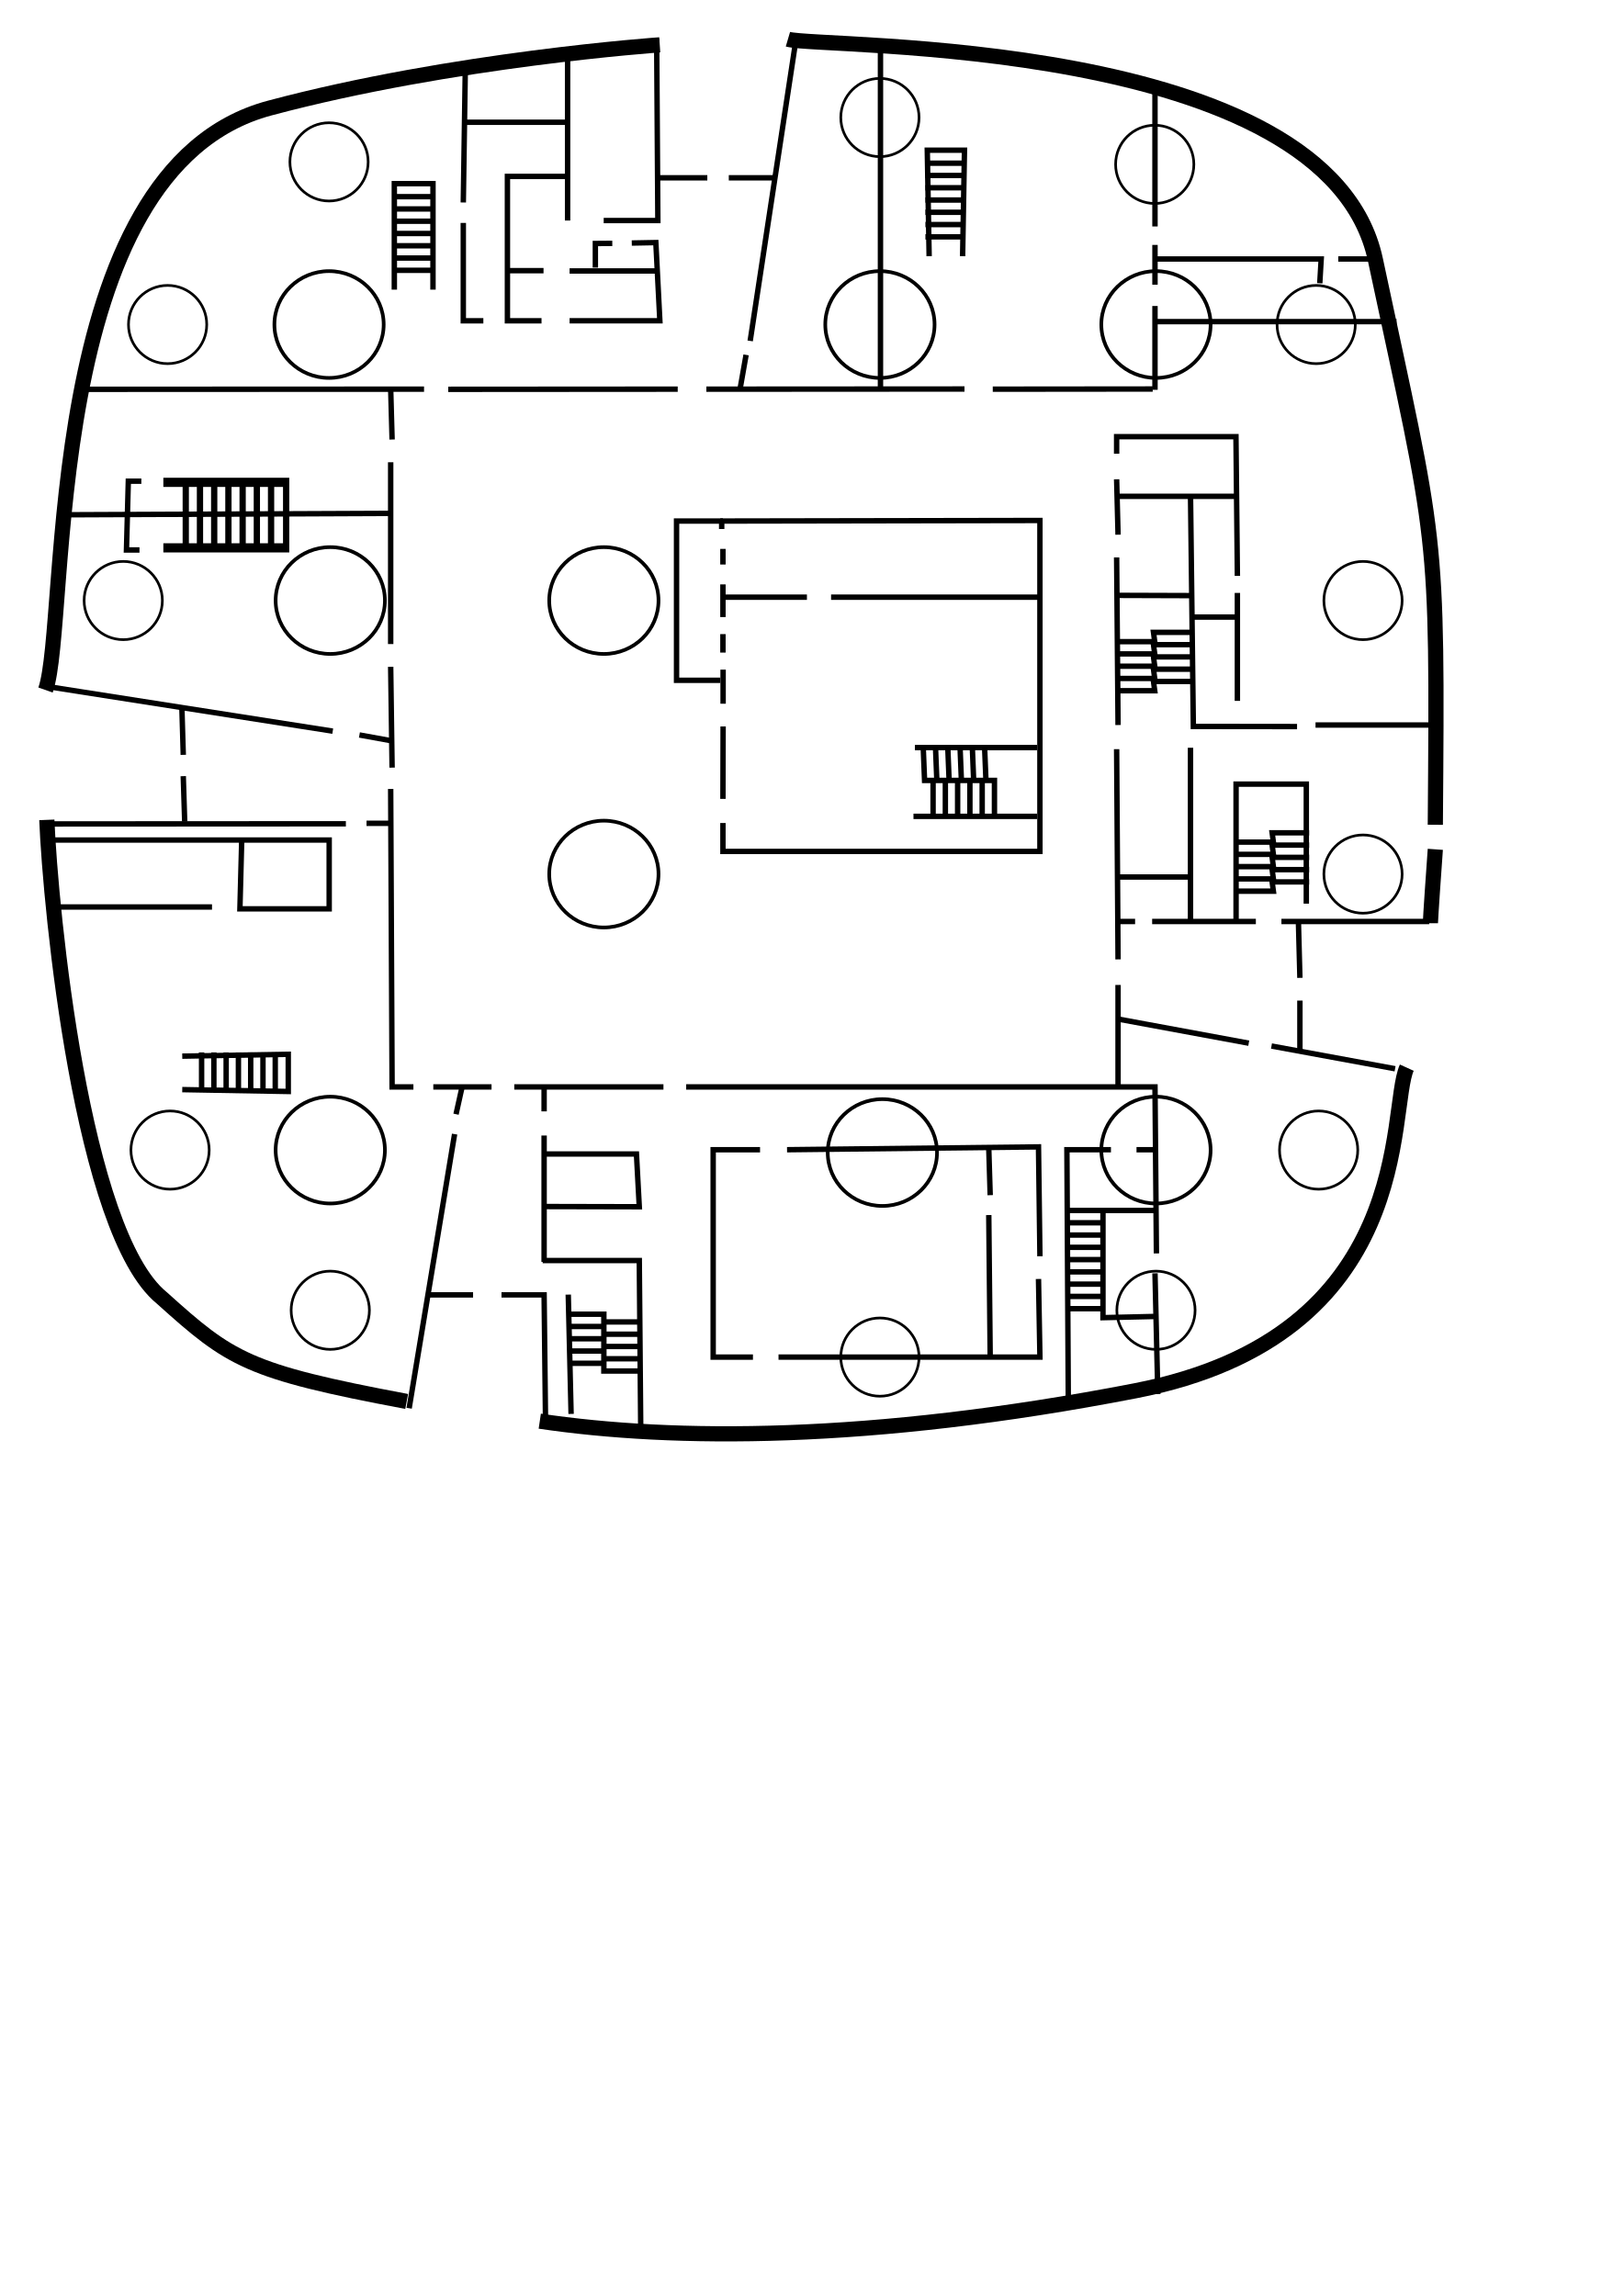
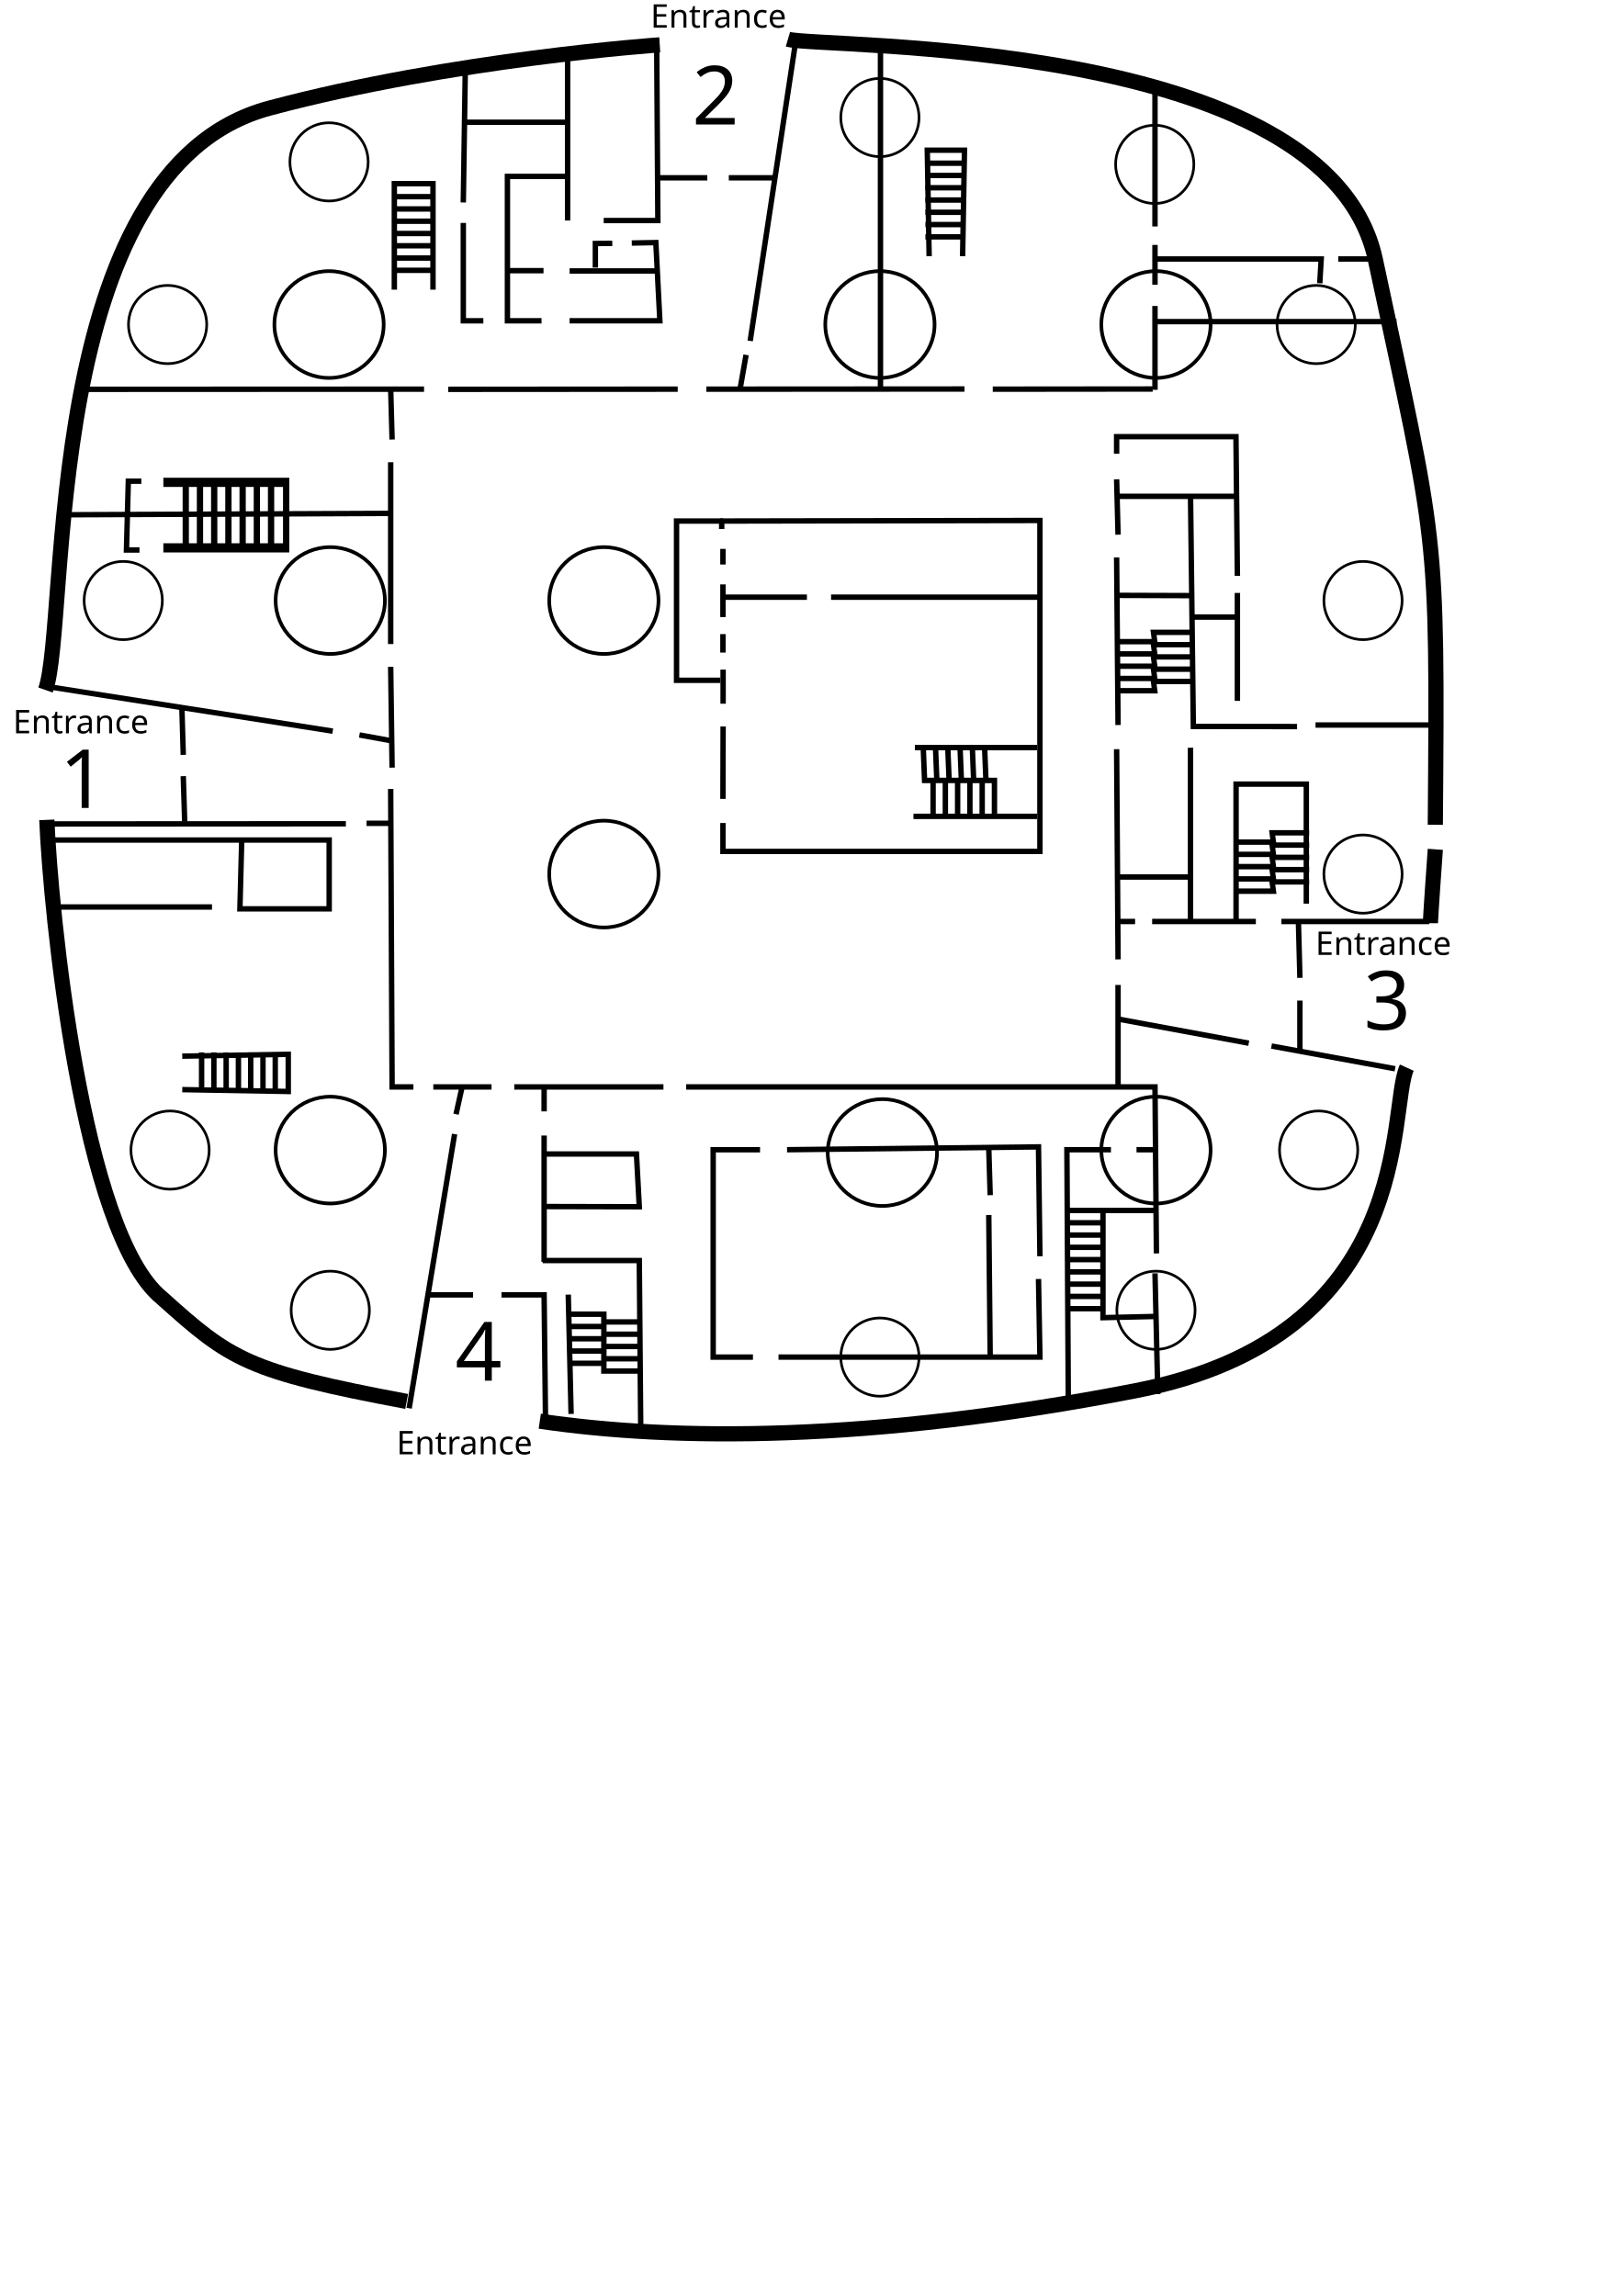
<svg xmlns="http://www.w3.org/2000/svg" width="210mm" height="297mm" viewBox="0 0 210 297" version="1.1" id="svg8">
  <defs id="defs2" />
  <g id="layer1" style="display:inline">
    <path style="fill:none;stroke:#000000;stroke-width:1.965;stroke-linecap:butt;stroke-linejoin:miter;stroke-miterlimit:4;stroke-dasharray:none;stroke-opacity:1" d="m 101.906,5.073 c 4.086,1.201 69.785,-0.532 75.983,28.542 7.976,37.413 8.047,34.065 7.746,73.076" id="path4660" />
    <path style="fill:none;stroke:#000000;stroke-width:1.965;stroke-linecap:butt;stroke-linejoin:miter;stroke-miterlimit:4;stroke-dasharray:none;stroke-opacity:1" d="m 6.057,106.054 c 0.46,11.498 4.519,53.426 14.874,61.842 8.883,7.996 11.014,9.51 31.667,13.389" id="path4662" />
    <path style="fill:none;stroke:#000000;stroke-width:1.965;stroke-linecap:butt;stroke-linejoin:miter;stroke-miterlimit:4;stroke-dasharray:none;stroke-opacity:1" d="m 181.946,138.108 c -2.457,5.404 1.479,34.697 -35.133,41.8 -34.341,6.663 -59.787,6.477 -77.001,3.927" id="path4683" />
    <path style="fill:none;stroke:#000000;stroke-width:1.965;stroke-linecap:butt;stroke-linejoin:miter;stroke-miterlimit:4;stroke-dasharray:none;stroke-opacity:1" d="m 185.635,109.866 c -0.638,8.926 -0.638,9.563 -0.638,9.563" id="path4685" />
    <ellipse style="opacity:1;fill:none;stroke:#000000;stroke-width:0.473;stroke-miterlimit:4;stroke-dasharray:none;stroke-opacity:1" id="path4687" cx="42.556" cy="41.98" rx="7.067" ry="6.908" />
    <ellipse style="opacity:1;fill:none;stroke:#000000;stroke-width:0.473;stroke-miterlimit:4;stroke-dasharray:none;stroke-opacity:1" id="path4687-9" cx="42.716" cy="77.683" rx="7.067" ry="6.908" />
    <ellipse style="opacity:1;fill:none;stroke:#000000;stroke-width:0.473;stroke-miterlimit:4;stroke-dasharray:none;stroke-opacity:1" id="path4687-9-3" cx="113.803" cy="41.98" rx="7.067" ry="6.908" />
    <ellipse style="opacity:1;fill:none;stroke:#000000;stroke-width:0.473;stroke-miterlimit:4;stroke-dasharray:none;stroke-opacity:1" id="path4687-9-8" cx="78.1" cy="77.683" rx="7.067" ry="6.908" />
    <ellipse style="opacity:1;fill:none;stroke:#000000;stroke-width:0.473;stroke-miterlimit:4;stroke-dasharray:none;stroke-opacity:1" id="path4687-9-0" cx="149.506" cy="41.98" rx="7.067" ry="6.908" />
    <ellipse style="opacity:1;fill:none;stroke:#000000;stroke-width:0.473;stroke-miterlimit:4;stroke-dasharray:none;stroke-opacity:1" id="path4687-9-2" cx="114.121" cy="149.088" rx="7.067" ry="6.908" />
    <ellipse style="opacity:1;fill:none;stroke:#000000;stroke-width:0.473;stroke-miterlimit:4;stroke-dasharray:none;stroke-opacity:1" id="path4687-9-4" cx="78.1" cy="113.067" rx="7.067" ry="6.908" />
    <ellipse style="opacity:1;fill:none;stroke:#000000;stroke-width:0.473;stroke-miterlimit:4;stroke-dasharray:none;stroke-opacity:1" id="path4687-9-83" cx="42.716" cy="148.77" rx="7.067" ry="6.908" />
    <ellipse style="opacity:1;fill:none;stroke:#000000;stroke-width:0.473;stroke-miterlimit:4;stroke-dasharray:none;stroke-opacity:1" id="path4687-9-9" cx="149.506" cy="148.77" rx="7.067" ry="6.908" />
    <ellipse style="opacity:1;fill:none;stroke:#000000;stroke-width:0.343;stroke-miterlimit:4;stroke-dasharray:none;stroke-opacity:1" id="path4687-9-05" cx="42.556" cy="20.941" rx="5.06" ry="5.06" />
    <ellipse style="opacity:1;fill:none;stroke:#000000;stroke-width:0.343;stroke-miterlimit:4;stroke-dasharray:none;stroke-opacity:1" id="path4687-9-05-2" cx="113.803" cy="15.203" rx="5.06" ry="5.06" />
    <ellipse style="opacity:1;fill:none;stroke:#000000;stroke-width:0.343;stroke-miterlimit:4;stroke-dasharray:none;stroke-opacity:1" id="path4687-9-05-27" cx="149.346" cy="21.26" rx="5.06" ry="5.06" />
    <ellipse style="opacity:1;fill:none;stroke:#000000;stroke-width:0.343;stroke-miterlimit:4;stroke-dasharray:none;stroke-opacity:1" id="path4687-9-05-3" cx="21.677" cy="41.98" rx="5.06" ry="5.06" />
    <ellipse style="opacity:1;fill:none;stroke:#000000;stroke-width:0.343;stroke-miterlimit:4;stroke-dasharray:none;stroke-opacity:1" id="path4687-9-05-7" cx="170.226" cy="41.98" rx="5.06" ry="5.06" />
    <ellipse style="opacity:1;fill:none;stroke:#000000;stroke-width:0.343;stroke-miterlimit:4;stroke-dasharray:none;stroke-opacity:1" id="path4687-9-05-9" cx="15.939" cy="77.683" rx="5.06" ry="5.06" />
    <ellipse style="opacity:1;fill:none;stroke:#000000;stroke-width:0.343;stroke-miterlimit:4;stroke-dasharray:none;stroke-opacity:1" id="path4687-9-05-0" cx="176.283" cy="77.683" rx="5.06" ry="5.06" />
    <ellipse style="opacity:1;fill:none;stroke:#000000;stroke-width:0.343;stroke-miterlimit:4;stroke-dasharray:none;stroke-opacity:1" id="path4687-9-05-23" cx="21.995" cy="148.77" rx="5.06" ry="5.06" />
    <ellipse style="opacity:1;fill:none;stroke:#000000;stroke-width:0.343;stroke-miterlimit:4;stroke-dasharray:none;stroke-opacity:1" id="path4687-9-05-99" cx="176.283" cy="113.067" rx="5.06" ry="5.06" />
    <ellipse style="opacity:1;fill:none;stroke:#000000;stroke-width:0.343;stroke-miterlimit:4;stroke-dasharray:none;stroke-opacity:1" id="path4687-9-05-70" cx="42.716" cy="169.49" rx="5.06" ry="5.06" />
    <ellipse style="opacity:1;fill:none;stroke:#000000;stroke-width:0.343;stroke-miterlimit:4;stroke-dasharray:none;stroke-opacity:1" id="path4687-9-05-39" cx="149.506" cy="169.49" rx="5.06" ry="5.06" />
    <ellipse style="opacity:1;fill:none;stroke:#000000;stroke-width:0.343;stroke-miterlimit:4;stroke-dasharray:none;stroke-opacity:1" id="path4687-9-05-8" cx="113.803" cy="175.547" rx="5.06" ry="5.06" />
    <ellipse style="opacity:1;fill:none;stroke:#000000;stroke-width:0.343;stroke-miterlimit:4;stroke-dasharray:none;stroke-opacity:1" id="path4687-9-05-6" cx="170.545" cy="148.77" rx="5.06" ry="5.06" />
    <path style="fill:none;stroke:#000000;stroke-width:0.7;stroke-linecap:butt;stroke-linejoin:miter;stroke-miterlimit:4;stroke-dasharray:none;stroke-opacity:1" d="M 5.945,88.778 43.035,94.578" id="path4842" />
    <path style="fill:none;stroke:#000000;stroke-width:0.7;stroke-linecap:butt;stroke-linejoin:miter;stroke-miterlimit:4;stroke-dasharray:none;stroke-opacity:1" d="m 6.057,106.583 38.677,-0.021" id="path4842-5" />
    <path style="fill:none;stroke:#000000;stroke-width:0.7;stroke-linecap:butt;stroke-linejoin:miter;stroke-miterlimit:4;stroke-dasharray:none;stroke-opacity:1" d="m 9.817,50.361 45.027,-0.021" id="path4842-5-7" />
    <path style="fill:none;stroke:#000000;stroke-width:0.7;stroke-linecap:butt;stroke-linejoin:miter;stroke-miterlimit:4;stroke-dasharray:none;stroke-opacity:1" d="m 57.971,50.361 29.681,-0.021" id="path4842-5-7-6" />
    <path style="fill:none;stroke:#000000;stroke-width:0.7;stroke-linecap:butt;stroke-linejoin:miter;stroke-miterlimit:4;stroke-dasharray:none;stroke-opacity:1" d="M 91.356,50.341 124.742,50.32" id="path4842-5-7-6-7" />
    <path style="fill:none;stroke:#000000;stroke-width:0.7;stroke-linecap:butt;stroke-linejoin:miter;stroke-miterlimit:4;stroke-dasharray:none;stroke-opacity:1" d="m 128.398,50.341 20.686,-0.021" id="path4842-5-7-6-7-0" />
    <path style="opacity:1;fill:none;stroke:#000000;stroke-width:0.7;stroke-miterlimit:4;stroke-dasharray:none;stroke-opacity:1" d="M 59.92,26.191 60.18,8.864" id="path4929" />
    <path style="opacity:1;fill:none;stroke:#000000;stroke-width:0.7;stroke-miterlimit:4;stroke-dasharray:none;stroke-opacity:1" d="m 78.078,28.526 h 7.004 L 84.928,5.043" id="path4931" />
    <path style="opacity:1;fill:none;stroke:#000000;stroke-width:0.7;stroke-miterlimit:4;stroke-dasharray:none;stroke-opacity:1" d="M 97.024,44.1 102.964,5.002" id="path4933" />
    <path style="opacity:1;fill:none;stroke:#000000;stroke-width:0.7;stroke-miterlimit:4;stroke-dasharray:none;stroke-opacity:1" d="M 113.875,50.315 V 5.958" id="path4935" />
    <path style="opacity:1;fill:none;stroke:#000000;stroke-width:0.7;stroke-miterlimit:4;stroke-dasharray:none;stroke-opacity:1" d="M 62.514,41.496 H 59.92 V 28.837" id="path4937" />
    <path style="opacity:1;fill:none;stroke:#000000;stroke-width:0.7;stroke-miterlimit:4;stroke-dasharray:none;stroke-opacity:1" d="m 95.717,50.315 0.778,-4.41" id="path4939" />
    <path style="opacity:1;fill:none;stroke:#000000;stroke-width:0.7;stroke-miterlimit:4;stroke-dasharray:none;stroke-opacity:1" d="M 73.409,28.526 V 7.037" id="path4941" />
    <path style="opacity:1;fill:none;stroke:#000000;stroke-width:0.7;stroke-miterlimit:4;stroke-dasharray:none;stroke-opacity:1" d="M 59.92,15.815 H 73.15" id="path4943" />
    <path style="opacity:1;fill:none;stroke:#000000;stroke-width:0.7;stroke-miterlimit:4;stroke-dasharray:none;stroke-opacity:1" d="m 70.037,41.496 h -4.41 v -18.676 h 7.782" id="path4947" />
    <path style="opacity:1;fill:none;stroke:#000000;stroke-width:0.7;stroke-miterlimit:4;stroke-dasharray:none;stroke-opacity:1" d="M 70.296,35.011 H 65.627" id="path4949" />
    <g id="g5278">
      <path id="path4945" d="m 81.71,31.438 3.113,-0.059 0.519,10.116 H 73.668" style="opacity:1;fill:none;stroke:#000000;stroke-width:0.7;stroke-miterlimit:4;stroke-dasharray:none;stroke-opacity:1" />
      <path id="path4951" d="M 84.822,35.05 H 73.668" style="opacity:1;fill:none;stroke:#000000;stroke-width:0.7;stroke-miterlimit:2.7;stroke-dasharray:none;stroke-opacity:1" />
      <path id="path4953" d="M 78.597,31.379 Z" style="opacity:1;fill:none;stroke:#000000;stroke-width:0.7;stroke-miterlimit:4;stroke-dasharray:none;stroke-opacity:1" />
      <path id="path4955" d="M 77,34.622 V 31.498 L 79.191,31.482" style="opacity:1;fill:none;stroke:#000000;stroke-width:0.7;stroke-miterlimit:2.7;stroke-dasharray:none;stroke-opacity:1" />
    </g>
    <path style="opacity:1;fill:none;stroke:#000000;stroke-width:0.7;stroke-miterlimit:2.7;stroke-dasharray:none;stroke-opacity:1" d="m 85.255,23 h 6.225" id="path4957" />
    <path style="opacity:1;fill:none;stroke:#000000;stroke-width:0.7;stroke-miterlimit:2.7;stroke-dasharray:none;stroke-opacity:1" d="m 94.258,23 h 5.88" id="path4959" />
    <path style="opacity:1;fill:none;stroke:#000000;stroke-width:0.7;stroke-miterlimit:2.7;stroke-dasharray:none;stroke-opacity:1" d="M 149.379,50.423 V 39.582" id="path4961" />
    <path style="opacity:1;fill:none;stroke:#000000;stroke-width:0.7;stroke-miterlimit:2.7;stroke-dasharray:none;stroke-opacity:1" d="M 149.379,36.826 V 31.682" id="path4963" />
    <path style="opacity:1;fill:none;stroke:#000000;stroke-width:0.7;stroke-miterlimit:2.7;stroke-dasharray:none;stroke-opacity:1" d="M 149.379,29.293 V 10.552" id="path4965" />
    <path style="opacity:1;fill:none;stroke:#000000;stroke-width:0.7;stroke-miterlimit:2.7;stroke-dasharray:none;stroke-opacity:1" d="m 173.082,33.5 h 4.821" id="path4967" />
    <path style="opacity:1;fill:none;stroke:#000000;stroke-width:0.7;stroke-miterlimit:2.7;stroke-dasharray:none;stroke-opacity:1" d="m 149.541,41.604 h 31.074" id="path4969" />
    <path style="opacity:1;fill:none;stroke:#000000;stroke-width:0.7;stroke-miterlimit:2.7;stroke-dasharray:none;stroke-opacity:1" d="m 149.379,33.5 h 21.497 l -0.184,3.143" id="path4971" />
    <path style="opacity:1;fill:none;stroke:#000000;stroke-width:0.7;stroke-miterlimit:2.7;stroke-dasharray:none;stroke-opacity:1" d="m 50.528,50.239 0.184,6.615" id="path4991" />
    <path style="opacity:1;fill:none;stroke:#000000;stroke-width:0.7;stroke-miterlimit:2.7;stroke-dasharray:none;stroke-opacity:1" d="M 50.528,59.794 V 83.312" id="path4993" />
    <path style="opacity:1;fill:none;stroke:#000000;stroke-width:0.7;stroke-miterlimit:2.7;stroke-dasharray:none;stroke-opacity:1" d="m 50.528,86.252 0.184,13.045" id="path4995" />
    <path style="opacity:1;fill:none;stroke:#000000;stroke-width:0.7;stroke-miterlimit:2.7;stroke-dasharray:none;stroke-opacity:1" d="m 46.486,95.071 4.042,0.735" id="path4997" />
    <path style="opacity:1;fill:none;stroke:#000000;stroke-width:0.7;stroke-miterlimit:2.7;stroke-dasharray:none;stroke-opacity:1" d="m 47.405,106.5 h 3.307" id="path4999" />
    <path style="opacity:1;fill:none;stroke:#000000;stroke-width:0.7;stroke-miterlimit:2.7;stroke-dasharray:none;stroke-opacity:1" d="M 50.528,102.054 50.712,140.6 h 2.756" id="path5001" />
    <path style="opacity:1;fill:none;stroke:#000000;stroke-width:0.7;stroke-miterlimit:2.7;stroke-dasharray:none;stroke-opacity:1" d="M 7.717,66.592 50.528,66.408" id="path5003" />
    <path style="opacity:1;fill:none;stroke:#000000;stroke-width:0.7;stroke-miterlimit:2.7;stroke-dasharray:none;stroke-opacity:1" d="m 23.519,91.397 0.184,6.247" id="path5005" />
    <path style="opacity:1;fill:none;stroke:#000000;stroke-width:0.7;stroke-miterlimit:2.7;stroke-dasharray:none;stroke-opacity:1" d="m 23.702,100.4 0.184,5.88" id="path5007" />
    <path style="opacity:1;fill:none;stroke:#000000;stroke-width:0.7;stroke-miterlimit:2.7;stroke-dasharray:none;stroke-opacity:1" d="m 56.04,140.6 h 7.533" id="path5009" />
    <path style="opacity:1;fill:none;stroke:#000000;stroke-width:0.7;stroke-miterlimit:2.7;stroke-dasharray:none;stroke-opacity:1" d="M 66.513,140.6 H 85.806" id="path5011" />
    <path style="opacity:1;fill:none;stroke:#000000;stroke-width:0.7;stroke-miterlimit:2.7;stroke-dasharray:none;stroke-opacity:1" d="m 88.746,140.6 h 60.634 l 0.184,21.536" id="path5013" />
    <path style="opacity:1;fill:none;stroke:#000000;stroke-width:0.7;stroke-miterlimit:2.7;stroke-dasharray:none;stroke-opacity:1" d="m 144.418,61.999 0.184,7.166" id="path5015" />
    <path style="opacity:1;fill:none;stroke:#000000;stroke-width:0.7;stroke-miterlimit:2.7;stroke-dasharray:none;stroke-opacity:1" d="M 144.418,58.691 V 56.486 h 15.434 l 0.184,18.006" id="path5017" />
    <path style="opacity:1;fill:none;stroke:#000000;stroke-width:0.7;stroke-miterlimit:2.7;stroke-dasharray:none;stroke-opacity:1" d="M 160.036,76.698 V 90.662" id="path5019" />
    <path style="opacity:1;fill:none;stroke:#000000;stroke-width:0.7;stroke-miterlimit:2.7;stroke-dasharray:none;stroke-opacity:1" d="M 159.852,64.203 144.418,64.203" id="path5021" />
    <path style="opacity:1;fill:none;stroke:#000000;stroke-width:0.7;stroke-miterlimit:2.7;stroke-dasharray:none;stroke-opacity:1" d="m 153.973,64.02 0.367,29.949 13.413,0.016" id="path5023" />
    <path style="opacity:1;fill:none;stroke:#000000;stroke-width:0.7;stroke-miterlimit:2.7;stroke-dasharray:none;stroke-opacity:1" d="M 159.852,79.821 H 153.973" id="path5025" />
    <path style="opacity:1;fill:none;stroke:#000000;stroke-width:0.7;stroke-miterlimit:2.7;stroke-dasharray:none;stroke-opacity:1" d="M 144.418,72.104 144.602,93.785" id="path5027" />
    <path style="opacity:1;fill:none;stroke:#000000;stroke-width:0.7;stroke-miterlimit:2.7;stroke-dasharray:none;stroke-opacity:1" d="m 144.418,96.909 0.184,27.193" id="path5029" />
    <path style="opacity:1;fill:none;stroke:#000000;stroke-width:0.7;stroke-miterlimit:2.7;stroke-dasharray:none;stroke-opacity:1" d="m 144.602,127.409 v 13.045" id="path5031" />
    <path style="opacity:1;fill:none;stroke:#000000;stroke-width:0.7;stroke-miterlimit:2.7;stroke-dasharray:none;stroke-opacity:1" d="m 161.506,134.943 -16.904,-3.124" id="path5033" />
    <path style="opacity:1;fill:none;stroke:#000000;stroke-width:0.7;stroke-miterlimit:2.7;stroke-dasharray:none;stroke-opacity:1" d="m 180.431,138.25 -15.985,-2.94" id="path5035" />
    <path style="opacity:1;fill:none;stroke:#000000;stroke-width:0.7;stroke-miterlimit:2.7;stroke-dasharray:none;stroke-opacity:1" d="M 185.025,93.785 H 170.142" id="path5037" />
    <path style="opacity:1;fill:none;stroke:#000000;stroke-width:0.7;stroke-miterlimit:2.7;stroke-dasharray:none;stroke-opacity:1" d="M 184.841,119.2 H 165.732" id="path5039" />
    <path style="opacity:1;fill:none;stroke:#000000;stroke-width:0.7;stroke-miterlimit:2.7;stroke-dasharray:none;stroke-opacity:1" d="M 162.425,119.2 H 149.012" id="path5041" />
    <path style="opacity:1;fill:none;stroke:#000000;stroke-width:0.7;stroke-miterlimit:2.7;stroke-dasharray:none;stroke-opacity:1" d="M 153.973,96.725 V 119.325" id="path5043" />
    <path style="opacity:1;fill:none;stroke:#000000;stroke-width:0.7;stroke-miterlimit:2.7;stroke-dasharray:none;stroke-opacity:1" d="m 146.807,119.2 h -2.021" id="path5045" />
    <path style="opacity:1;fill:none;stroke:#000000;stroke-width:0.7;stroke-miterlimit:2.7;stroke-dasharray:none;stroke-opacity:1" d="m 167.937,119.509 0.184,6.982" id="path5047" />
    <path style="opacity:1;fill:none;stroke:#000000;stroke-width:0.7;stroke-miterlimit:2.7;stroke-dasharray:none;stroke-opacity:1" d="m 168.121,129.431 v 6.431" id="path5049" />
    <path style="opacity:1;fill:none;stroke:#000000;stroke-width:0.7;stroke-miterlimit:2.7;stroke-dasharray:none;stroke-opacity:1" d="m 59.715,140.822 -0.735,3.307" id="path5051" />
    <path style="opacity:1;fill:none;stroke:#000000;stroke-width:0.7;stroke-miterlimit:2.7;stroke-dasharray:none;stroke-opacity:1" d="m 58.796,146.702 -5.88,35.462" id="path5053" />
    <path style="opacity:1;fill:none;stroke:#000000;stroke-width:0.7;stroke-miterlimit:2.7;stroke-dasharray:none;stroke-opacity:1" d="M 70.556,184.001 70.372,167.5 h -5.512" id="path5055" />
    <path style="opacity:1;fill:none;stroke:#000000;stroke-width:0.7;stroke-miterlimit:2.7;stroke-dasharray:none;stroke-opacity:1" d="m 55.489,167.5 h 5.696" id="path5057" />
    <path style="opacity:1;fill:none;stroke:#000000;stroke-width:0.7;stroke-miterlimit:2.7;stroke-dasharray:none;stroke-opacity:1" d="M 70.372,163.238 V 146.886" id="path5059" />
    <path style="opacity:1;fill:none;stroke:#000000;stroke-width:0.7;stroke-miterlimit:2.7;stroke-dasharray:none;stroke-opacity:1" d="m 70.372,143.762 v -3.307" id="path5061" />
    <path style="opacity:1;fill:none;stroke:#000000;stroke-width:0.7;stroke-miterlimit:2.7;stroke-dasharray:none;stroke-opacity:1" d="M 70.372,149.274 H 82.315 L 82.682,156.1 70.556,156.073" id="path5063" />
    <path style="opacity:1;fill:none;stroke:#000000;stroke-width:0.7;stroke-miterlimit:2.7;stroke-dasharray:none;stroke-opacity:1" d="m 73.495,167.464 0.367,15.434" id="path5065" />
    <path style="opacity:1;fill:none;stroke:#000000;stroke-width:0.7;stroke-miterlimit:2.7;stroke-dasharray:none;stroke-opacity:1" d="M 82.866,184.552 82.682,163.055 H 70.188" id="path5067" />
    <path style="opacity:1;fill:none;stroke:#000000;stroke-width:0.7;stroke-miterlimit:2.7;stroke-dasharray:none;stroke-opacity:1" d="m 153.973,113.445 h -9.738" id="path5069" />
    <path style="opacity:1;fill:none;stroke:#000000;stroke-width:0.7;stroke-miterlimit:2.7;stroke-dasharray:none;stroke-opacity:1" d="m 134.497,162.503 -0.184,-14.148 -32.522,0.367" id="path5071" />
    <path style="opacity:1;fill:none;stroke:#000000;stroke-width:0.7;stroke-miterlimit:2.7;stroke-dasharray:none;stroke-opacity:1" d="m 98.3,148.723 h -6.063 v 26.826 h 5.145" id="path5073" />
    <path style="opacity:1;fill:none;stroke:#000000;stroke-width:0.7;stroke-miterlimit:2.7;stroke-dasharray:none;stroke-opacity:1" d="m 100.689,175.549 h 33.808 l -0.184,-10.106" id="path5075" />
    <path style="opacity:1;fill:none;stroke:#000000;stroke-width:0.7;stroke-miterlimit:2.7;stroke-dasharray:none;stroke-opacity:1" d="m 127.882,148.539 0.184,6.063" id="path5077" />
    <path style="opacity:1;fill:none;stroke:#000000;stroke-width:0.7;stroke-miterlimit:2.7;stroke-dasharray:none;stroke-opacity:1" d="m 127.882,157.175 0.184,18.374" id="path5079" />
    <path style="opacity:1;fill:none;stroke:#000000;stroke-width:0.7;stroke-miterlimit:2.7;stroke-dasharray:none;stroke-opacity:1" d="m 149.379,148.723 h -2.389" id="path5081" />
    <path style="opacity:1;fill:none;stroke:#000000;stroke-width:0.7;stroke-miterlimit:2.7;stroke-dasharray:none;stroke-opacity:1" d="m 143.683,148.723 h -5.696 l 0.184,33.073" id="path5083" />
    <path style="opacity:1;fill:none;stroke:#000000;stroke-width:0.7;stroke-miterlimit:2.7;stroke-dasharray:none;stroke-opacity:1" d="m 149.747,180.326 -0.367,-15.618" id="path5085" />
    <g id="g5507">
      <path id="path5087" d="M 134.129,96.7 H 118.328" style="opacity:1;fill:none;stroke:#000000;stroke-width:0.7;stroke-miterlimit:2.7;stroke-dasharray:none;stroke-opacity:1" />
      <path id="path5089" d="M 134.129,105.6 H 118.144" style="opacity:1;fill:none;stroke:#000000;stroke-width:0.7;stroke-miterlimit:2.7;stroke-dasharray:none;stroke-opacity:1" />
      <path id="path5091" d="m 128.617,105.361 v -4.41 h -1.102 l -0.184,-4.593" style="opacity:1;fill:none;stroke:#000000;stroke-width:0.7;stroke-miterlimit:2.7;stroke-dasharray:none;stroke-opacity:1" />
      <path id="path5091-3" d="m 127.029,105.361 v -4.41 h -1.102 l -0.184,-4.593" style="opacity:1;fill:none;stroke:#000000;stroke-width:0.7;stroke-miterlimit:2.7;stroke-dasharray:none;stroke-opacity:1" />
      <path id="path5091-3-9" d="m 125.442,105.361 v -4.41 h -1.102 l -0.184,-4.593" style="opacity:1;fill:none;stroke:#000000;stroke-width:0.7;stroke-miterlimit:2.7;stroke-dasharray:none;stroke-opacity:1" />
      <path id="path5091-3-9-9" d="m 123.854,105.361 v -4.41 h -1.102 l -0.184,-4.593" style="opacity:1;fill:none;stroke:#000000;stroke-width:0.7;stroke-miterlimit:2.7;stroke-dasharray:none;stroke-opacity:1" />
      <path id="path5091-3-9-9-9" d="m 122.267,105.361 v -4.41 h -1.102 l -0.184,-4.593" style="opacity:1;fill:none;stroke:#000000;stroke-width:0.7;stroke-miterlimit:2.7;stroke-dasharray:none;stroke-opacity:1" />
      <path id="path5091-3-9-9-9-1" d="m 120.679,105.361 v -4.41 h -1.102 l -0.184,-4.593" style="opacity:1;fill:none;stroke:#000000;stroke-width:0.7;stroke-miterlimit:2.7;stroke-dasharray:none;stroke-opacity:1" />
    </g>
    <g id="g5519">
      <path id="path4973" d="m 93.155,67.4 41.341,-0.073 v 42.811 H 93.5 v -3.675" style="opacity:1;fill:none;stroke:#000000;stroke-width:0.7;stroke-miterlimit:2.7;stroke-dasharray:none;stroke-opacity:1" />
      <path id="path4975" d="m 93.5,103.34 0.023,-9.371" style="opacity:1;fill:none;stroke:#000000;stroke-width:0.7;stroke-miterlimit:2.7;stroke-dasharray:none;stroke-opacity:1" />
      <path id="path4977" d="M 93.523,91.029 V 86.62" style="opacity:1;fill:none;stroke:#000000;stroke-width:0.7;stroke-miterlimit:2.7;stroke-dasharray:none;stroke-opacity:1" />
      <path id="path4979" d="M 134.497,77.249 H 107.487" style="opacity:1;fill:none;stroke:#000000;stroke-width:0.7;stroke-miterlimit:2.7;stroke-dasharray:none;stroke-opacity:1" />
      <path id="path4981" d="M 104.363,77.249 H 93.339" style="opacity:1;fill:none;stroke:#000000;stroke-width:0.7;stroke-miterlimit:2.7;stroke-dasharray:none;stroke-opacity:1" />
      <path id="path4983" d="m 93.339,67.327 v 1.102" style="opacity:1;fill:none;stroke:#000000;stroke-width:0.7;stroke-miterlimit:2.7;stroke-dasharray:none;stroke-opacity:1" />
      <path id="path4985" d="m 93.5,71.002 v 2.021" style="opacity:1;fill:none;stroke:#000000;stroke-width:0.7;stroke-miterlimit:2.7;stroke-dasharray:none;stroke-opacity:1" />
      <path id="path4987" d="m 93.5,75.595 v 4.226" style="opacity:1;fill:none;stroke:#000000;stroke-width:0.7;stroke-miterlimit:2.7;stroke-dasharray:none;stroke-opacity:1" />
      <path id="path4989" d="m 93.5,82.026 v 2.389" style="opacity:1;fill:none;stroke:#000000;stroke-width:0.7;stroke-miterlimit:2.7;stroke-dasharray:none;stroke-opacity:1" />
      <path id="path5168" d="m 93.5,67.4 h -6 V 88 h 5.655" style="opacity:1;fill:none;stroke:#000000;stroke-width:0.7;stroke-miterlimit:2.7;stroke-dasharray:none;stroke-opacity:1" />
    </g>
    <g id="g5272">
      <path id="path5170" d="M 56,37.468 V 23.758 h -5 v 13.71" style="opacity:1;fill:none;stroke:#000000;stroke-width:0.7;stroke-miterlimit:2.7;stroke-dasharray:none;stroke-opacity:1" />
      <path id="path5172" d="M 55.803,25.441 H 50.992" style="opacity:1;fill:none;stroke:#000000;stroke-width:0.7;stroke-miterlimit:2.7;stroke-dasharray:none;stroke-opacity:1" />
      <path id="path5172-7" d="M 55.803,27.029 H 50.992" style="opacity:1;fill:none;stroke:#000000;stroke-width:0.7;stroke-miterlimit:2.7;stroke-dasharray:none;stroke-opacity:1" />
      <path id="path5172-7-2" d="M 55.803,28.616 H 50.992" style="opacity:1;fill:none;stroke:#000000;stroke-width:0.7;stroke-miterlimit:2.7;stroke-dasharray:none;stroke-opacity:1" />
      <path id="path5172-7-2-3" d="M 55.803,30.204 H 50.992" style="opacity:1;fill:none;stroke:#000000;stroke-width:0.7;stroke-miterlimit:2.7;stroke-dasharray:none;stroke-opacity:1" />
      <path id="path5172-7-2-3-6" d="M 55.803,31.791 H 50.992" style="opacity:1;fill:none;stroke:#000000;stroke-width:0.7;stroke-miterlimit:2.7;stroke-dasharray:none;stroke-opacity:1" />
      <path id="path5172-7-2-3-6-5" d="M 55.803,33.379 H 50.992" style="opacity:1;fill:none;stroke:#000000;stroke-width:0.7;stroke-miterlimit:2.7;stroke-dasharray:none;stroke-opacity:1" />
      <path id="path5172-7-2-3-6-5-5" d="M 55.803,34.966 H 50.992" style="opacity:1;fill:none;stroke:#000000;stroke-width:0.7;stroke-miterlimit:2.7;stroke-dasharray:none;stroke-opacity:1" />
    </g>
    <g transform="translate(68.69546,-4.329543)" style="display:inline" id="g5272-8">
      <path id="path5170-1" d="m 55.803,37.468 0.241,-13.71 h -4.811 l 0.241,13.71" style="opacity:1;fill:none;stroke:#000000;stroke-width:0.7;stroke-miterlimit:2.7;stroke-dasharray:none;stroke-opacity:1" />
      <path id="path5172-4" d="M 55.803,25.441 H 50.992" style="opacity:1;fill:none;stroke:#000000;stroke-width:0.7;stroke-miterlimit:2.7;stroke-dasharray:none;stroke-opacity:1" />
      <path id="path5172-7-7" d="M 55.803,27.029 H 50.992" style="opacity:1;fill:none;stroke:#000000;stroke-width:0.7;stroke-miterlimit:2.7;stroke-dasharray:none;stroke-opacity:1" />
      <path id="path5172-7-2-1" d="M 55.803,28.616 H 50.992" style="opacity:1;fill:none;stroke:#000000;stroke-width:0.7;stroke-miterlimit:2.7;stroke-dasharray:none;stroke-opacity:1" />
      <path id="path5172-7-2-3-3" d="M 55.803,30.204 H 50.992" style="opacity:1;fill:none;stroke:#000000;stroke-width:0.7;stroke-miterlimit:2.7;stroke-dasharray:none;stroke-opacity:1" />
      <path id="path5172-7-2-3-6-8" d="M 55.803,31.791 H 50.992" style="opacity:1;fill:none;stroke:#000000;stroke-width:0.7;stroke-miterlimit:2.7;stroke-dasharray:none;stroke-opacity:1" />
      <path id="path5172-7-2-3-6-5-4" d="M 55.803,33.379 H 50.992" style="opacity:1;fill:none;stroke:#000000;stroke-width:0.7;stroke-miterlimit:2.7;stroke-dasharray:none;stroke-opacity:1" />
      <path id="path5172-7-2-3-6-5-5-8" d="M 55.803,34.966 H 50.992" style="opacity:1;fill:none;stroke:#000000;stroke-width:0.7;stroke-miterlimit:2.7;stroke-dasharray:none;stroke-opacity:1" />
    </g>
    <g transform="rotate(90,-12.05235,73.09212)" style="display:inline" id="g5272-8-0">
      <path id="path5170-1-4" d="m 55.803,37.468 0.241,-13.71 h -4.811 l 0.241,13.71" style="opacity:1;fill:none;stroke:#000000;stroke-width:0.7;stroke-miterlimit:2.7;stroke-dasharray:none;stroke-opacity:1" />
      <path id="path5172-4-6" d="M 55.803,25.441 H 50.992" style="opacity:1;fill:none;stroke:#000000;stroke-width:0.7;stroke-miterlimit:2.7;stroke-dasharray:none;stroke-opacity:1" />
      <path id="path5172-7-7-0" d="M 55.803,27.029 H 50.992" style="opacity:1;fill:none;stroke:#000000;stroke-width:0.7;stroke-miterlimit:2.7;stroke-dasharray:none;stroke-opacity:1" />
      <path id="path5172-7-2-1-3" d="M 55.803,28.616 H 50.992" style="opacity:1;fill:none;stroke:#000000;stroke-width:0.7;stroke-miterlimit:2.7;stroke-dasharray:none;stroke-opacity:1" />
      <path id="path5172-7-2-3-3-2" d="M 55.803,30.204 H 50.992" style="opacity:1;fill:none;stroke:#000000;stroke-width:0.7;stroke-miterlimit:2.7;stroke-dasharray:none;stroke-opacity:1" />
      <path id="path5172-7-2-3-6-8-6" d="M 55.803,31.791 H 50.992" style="opacity:1;fill:none;stroke:#000000;stroke-width:0.7;stroke-miterlimit:2.7;stroke-dasharray:none;stroke-opacity:1" />
      <path id="path5172-7-2-3-6-5-4-9" d="M 55.803,33.379 H 50.992" style="opacity:1;fill:none;stroke:#000000;stroke-width:0.7;stroke-miterlimit:2.7;stroke-dasharray:none;stroke-opacity:1" />
      <path id="path5172-7-2-3-6-5-5-8-4" d="M 55.803,34.966 H 50.992" style="opacity:1;fill:none;stroke:#000000;stroke-width:0.7;stroke-miterlimit:2.7;stroke-dasharray:none;stroke-opacity:1" />
    </g>
    <path style="opacity:1;fill:none;stroke:#000000;stroke-width:0.7;stroke-miterlimit:2.7;stroke-dasharray:none;stroke-opacity:1" d="m 18.28,62.242 h -1.684 l -0.241,8.9 h 1.684" id="path5397" />
    <path style="opacity:1;fill:none;stroke:#000000;stroke-width:0.7;stroke-miterlimit:2.7;stroke-dasharray:none;stroke-opacity:1" d="M 6.494,108.665 H 42.574 v 8.9 H 31.028 l 0.241,-9.14" id="path5399" />
    <path style="opacity:1;fill:none;stroke:#000000;stroke-width:0.7;stroke-miterlimit:2.7;stroke-dasharray:none;stroke-opacity:1" d="M 7.216,117.324 H 27.42" id="path5401" />
    <path style="opacity:1;fill:none;stroke:#000000;stroke-width:1.965;stroke-miterlimit:2.7;stroke-dasharray:none;stroke-opacity:1" d="M 5.887,89.258 C 9.016,80.41 5.074,21.94 34.859,13.984 58.609,7.64 85.328,5.8 85.328,5.8" id="path5403" />
    <g id="g5497" transform="matrix(0,1.694997,-1.158365,0,64.52869,-24.05311)">
      <path style="opacity:1;fill:none;stroke:#000000;stroke-width:0.7;stroke-miterlimit:2.7;stroke-dasharray:none;stroke-opacity:1" d="M 56,37.468 V 23.758 h -5 v 13.71" id="path5481" />
      <path style="opacity:1;fill:none;stroke:#000000;stroke-width:0.7;stroke-miterlimit:2.7;stroke-dasharray:none;stroke-opacity:1" d="M 55.803,25.441 H 50.992" id="path5483" />
      <path style="opacity:1;fill:none;stroke:#000000;stroke-width:0.7;stroke-miterlimit:2.7;stroke-dasharray:none;stroke-opacity:1" d="M 55.803,27.029 H 50.992" id="path5485" />
      <path style="opacity:1;fill:none;stroke:#000000;stroke-width:0.7;stroke-miterlimit:2.7;stroke-dasharray:none;stroke-opacity:1" d="M 55.803,28.616 H 50.992" id="path5487" />
      <path style="opacity:1;fill:none;stroke:#000000;stroke-width:0.7;stroke-miterlimit:2.7;stroke-dasharray:none;stroke-opacity:1" d="M 55.803,30.204 H 50.992" id="path5489" />
      <path style="opacity:1;fill:none;stroke:#000000;stroke-width:0.7;stroke-miterlimit:2.7;stroke-dasharray:none;stroke-opacity:1" d="M 55.803,31.791 H 50.992" id="path5491" />
      <path style="opacity:1;fill:none;stroke:#000000;stroke-width:0.7;stroke-miterlimit:2.7;stroke-dasharray:none;stroke-opacity:1" d="M 55.803,33.379 H 50.992" id="path5493" />
      <path style="opacity:1;fill:none;stroke:#000000;stroke-width:0.7;stroke-miterlimit:2.7;stroke-dasharray:none;stroke-opacity:1" d="M 55.803,34.966 H 50.992" id="path5495" />
    </g>
    <g id="g5591">
      <path id="path5521" d="m 73.637,170 h 4.463 v 1 h 4.622" style="opacity:1;fill:none;stroke:#000000;stroke-width:0.7;stroke-miterlimit:2.7;stroke-dasharray:none;stroke-opacity:1" />
      <path style="opacity:1;fill:none;stroke:#000000;stroke-width:0.7;stroke-miterlimit:2.7;stroke-dasharray:none;stroke-opacity:1" d="m 73.637,171.588 h 4.463 v 1 h 4.622" id="path5578" />
      <path id="path5580" d="m 73.637,173.175 h 4.463 v 1 h 4.622" style="opacity:1;fill:none;stroke:#000000;stroke-width:0.7;stroke-miterlimit:2.7;stroke-dasharray:none;stroke-opacity:1" />
      <path style="opacity:1;fill:none;stroke:#000000;stroke-width:0.7;stroke-miterlimit:2.7;stroke-dasharray:none;stroke-opacity:1" d="m 73.637,174.763 h 4.463 v 1 h 4.622" id="path5582" />
      <path id="path5584" d="m 73.637,176.35 h 4.463 v 1 h 4.622" style="opacity:1;fill:none;stroke:#000000;stroke-width:0.7;stroke-miterlimit:2.7;stroke-dasharray:none;stroke-opacity:1" />
    </g>
    <path style="opacity:1;fill:none;stroke:#000000;stroke-width:0.7;stroke-miterlimit:2.7;stroke-dasharray:none;stroke-opacity:1" d="M 153.968,77.045 144.724,77.015" id="path5593" />
    <g id="g5610">
      <path id="path5595" d="m 153.968,81.8 h -4.782 l 0.159,1.2 h -4.941" style="opacity:1;fill:none;stroke:#000000;stroke-width:0.7;stroke-miterlimit:2.7;stroke-dasharray:none;stroke-opacity:1" />
      <path style="opacity:1;fill:none;stroke:#000000;stroke-width:0.7;stroke-miterlimit:2.7;stroke-dasharray:none;stroke-opacity:1" d="m 153.968,83.388 h -4.782 l 0.159,1.2 h -4.941" id="path5597" />
      <path id="path5599" d="m 153.968,84.975 h -4.782 l 0.159,1.2 h -4.941" style="opacity:1;fill:none;stroke:#000000;stroke-width:0.7;stroke-miterlimit:2.7;stroke-dasharray:none;stroke-opacity:1" />
      <path style="opacity:1;fill:none;stroke:#000000;stroke-width:0.7;stroke-miterlimit:2.7;stroke-dasharray:none;stroke-opacity:1" d="m 153.968,86.563 h -4.782 l 0.159,1.2 h -4.941" id="path5601" />
      <path id="path5603" d="m 153.968,88.15 h -4.782 l 0.159,1.2 h -4.941" style="opacity:1;fill:none;stroke:#000000;stroke-width:0.7;stroke-miterlimit:2.7;stroke-dasharray:none;stroke-opacity:1" />
    </g>
    <g id="g5622" transform="translate(15.34584,25.92917)">
      <path style="opacity:1;fill:none;stroke:#000000;stroke-width:0.7;stroke-miterlimit:2.7;stroke-dasharray:none;stroke-opacity:1" d="m 153.968,81.8 h -4.782 l 0.159,1.2 h -4.941" id="path5612" />
      <path id="path5614" d="m 153.968,83.388 h -4.782 l 0.159,1.2 h -4.941" style="opacity:1;fill:none;stroke:#000000;stroke-width:0.7;stroke-miterlimit:2.7;stroke-dasharray:none;stroke-opacity:1" />
      <path style="opacity:1;fill:none;stroke:#000000;stroke-width:0.7;stroke-miterlimit:2.7;stroke-dasharray:none;stroke-opacity:1" d="m 153.968,84.975 h -4.782 l 0.159,1.2 h -4.941" id="path5616" />
      <path id="path5618" d="m 153.968,86.563 h -4.782 l 0.159,1.2 h -4.941" style="opacity:1;fill:none;stroke:#000000;stroke-width:0.7;stroke-miterlimit:2.7;stroke-dasharray:none;stroke-opacity:1" />
      <path style="opacity:1;fill:none;stroke:#000000;stroke-width:0.7;stroke-miterlimit:2.7;stroke-dasharray:none;stroke-opacity:1" d="m 153.968,88.15 h -4.782 l 0.159,1.2 h -4.941" id="path5620" />
    </g>
    <path style="opacity:1;fill:none;stroke:#000000;stroke-width:0.7;stroke-miterlimit:2.7;stroke-dasharray:none;stroke-opacity:1" d="m 168.951,116.892 v -15.461 h -9.085 v 17.533" id="path5624" />
    <path style="opacity:1;fill:none;stroke:#000000;stroke-width:0.7;stroke-miterlimit:2.7;stroke-dasharray:none;stroke-opacity:1" d="M 149.346,156.58 H 138.03" id="path5626" />
    <path style="opacity:1;fill:none;stroke:#000000;stroke-width:0.7;stroke-miterlimit:2.7;stroke-dasharray:none;stroke-opacity:1" d="m 149.506,170.287 -6.854,0.159 v -13.867" id="path5628" />
    <path style="opacity:1;fill:none;stroke:#000000;stroke-width:0.7;stroke-miterlimit:2.7;stroke-dasharray:none;stroke-opacity:1" d="m 138.03,158.173 h 4.463" id="path5630" />
    <path id="path5632" d="m 138.03,159.761 h 4.463" style="opacity:1;fill:none;stroke:#000000;stroke-width:0.7;stroke-miterlimit:2.7;stroke-dasharray:none;stroke-opacity:1" />
    <path style="opacity:1;fill:none;stroke:#000000;stroke-width:0.7;stroke-miterlimit:2.7;stroke-dasharray:none;stroke-opacity:1" d="m 138.03,161.348 h 4.463" id="path5634" />
    <path id="path5636" d="m 138.03,162.936 h 4.463" style="opacity:1;fill:none;stroke:#000000;stroke-width:0.7;stroke-miterlimit:2.7;stroke-dasharray:none;stroke-opacity:1" />
    <path style="opacity:1;fill:none;stroke:#000000;stroke-width:0.7;stroke-miterlimit:2.7;stroke-dasharray:none;stroke-opacity:1" d="m 138.03,164.523 h 4.463" id="path5638" />
    <path id="path5640" d="m 138.03,166.111 h 4.463" style="opacity:1;fill:none;stroke:#000000;stroke-width:0.7;stroke-miterlimit:2.7;stroke-dasharray:none;stroke-opacity:1" />
    <path style="opacity:1;fill:none;stroke:#000000;stroke-width:0.7;stroke-miterlimit:2.7;stroke-dasharray:none;stroke-opacity:1" d="m 138.03,167.698 h 4.463" id="path5642" />
    <path id="path5644" d="m 138.03,169.286 h 4.463" style="opacity:1;fill:none;stroke:#000000;stroke-width:0.7;stroke-miterlimit:2.7;stroke-dasharray:none;stroke-opacity:1" />
+     <text xml:space="preserve" style="font-style:normal;font-weight:normal;font-size:10.583px;line-height:1.25;font-family:sans-serif;letter-spacing:0px;word-spacing:0px;fill:#000000;fill-opacity:1;stroke:none;stroke-width:0.265" x="84.137" y="3.577" id="text5648">
+       <tspan x="84.137" y="3.577" style="font-style:normal;font-variant:normal;font-weight:normal;font-stretch:normal;font-size:4.233px;font-family:sans-serif;-inkscape-font-specification:'sans-serif, Normal';font-variant-ligatures:normal;font-variant-caps:normal;font-variant-numeric:normal;font-feature-settings:normal;text-align:start;writing-mode:lr-tb;text-anchor:start;stroke-width:0.265" id="tspan5650">Entrance</tspan>
+     </text>
+     <text id="text5656" y="94.858" x="1.676" style="font-style:normal;font-weight:normal;font-size:10.583px;line-height:1.25;font-family:sans-serif;letter-spacing:0px;word-spacing:0px;fill:#000000;fill-opacity:1;stroke:none;stroke-width:0.265" xml:space="preserve">
+       <tspan id="tspan5654" style="font-style:normal;font-variant:normal;font-weight:normal;font-stretch:normal;font-size:4.233px;font-family:sans-serif;-inkscape-font-specification:'sans-serif, Normal';font-variant-ligatures:normal;font-variant-caps:normal;font-variant-numeric:normal;font-feature-settings:normal;text-align:start;writing-mode:lr-tb;text-anchor:start;stroke-width:0.265" y="94.858" x="1.676">Entrance</tspan>
+     </text>
+     <text xml:space="preserve" style="font-style:normal;font-weight:normal;font-size:10.583px;line-height:1.25;font-family:sans-serif;letter-spacing:0px;word-spacing:0px;fill:#000000;fill-opacity:1;stroke:none;stroke-width:0.265" x="51.285" y="188.124" id="text5660">
+       <tspan x="51.285" y="188.124" style="font-style:normal;font-variant:normal;font-weight:normal;font-stretch:normal;font-size:4.233px;font-family:sans-serif;-inkscape-font-specification:'sans-serif, Normal';font-variant-ligatures:normal;font-variant-caps:normal;font-variant-numeric:normal;font-feature-settings:normal;text-align:start;writing-mode:lr-tb;text-anchor:start;stroke-width:0.265" id="tspan5658">Entrance</tspan>
+     </text>
+     <text id="text5664" y="123.522" x="170.127" style="font-style:normal;font-weight:normal;font-size:10.583px;line-height:1.25;font-family:sans-serif;letter-spacing:0px;word-spacing:0px;fill:#000000;fill-opacity:1;stroke:none;stroke-width:0.265" xml:space="preserve">
+       <tspan id="tspan5662" style="font-style:normal;font-variant:normal;font-weight:normal;font-stretch:normal;font-size:4.233px;font-family:sans-serif;-inkscape-font-specification:'sans-serif, Normal';font-variant-ligatures:normal;font-variant-caps:normal;font-variant-numeric:normal;font-feature-settings:normal;text-align:start;writing-mode:lr-tb;text-anchor:start;stroke-width:0.265" y="123.522" x="170.127">Entrance</tspan>
+     </text>
+     <text xml:space="preserve" style="font-style:normal;font-weight:normal;font-size:10.583px;line-height:1.25;font-family:sans-serif;letter-spacing:0px;word-spacing:0px;fill:#000000;fill-opacity:1;stroke:none;stroke-width:0.265" x="89.517" y="16.101" id="text5668">
+       <tspan id="tspan5666" x="89.517" y="16.101" style="stroke-width:0.265">2</tspan>
+     </text>
+     <text id="text5672" y="133.179" x="176.389" style="font-style:normal;font-weight:normal;font-size:10.583px;line-height:1.25;font-family:sans-serif;letter-spacing:0px;word-spacing:0px;fill:#000000;fill-opacity:1;stroke:none;stroke-width:0.265" xml:space="preserve">
+       <tspan style="stroke-width:0.265" y="133.179" x="176.389" id="tspan5670">3</tspan>
+     </text>
+     <text xml:space="preserve" style="font-style:normal;font-weight:normal;font-size:10.583px;line-height:1.25;font-family:sans-serif;letter-spacing:0px;word-spacing:0px;fill:#000000;fill-opacity:1;stroke:none;stroke-width:0.265" x="7.717" y="104.516" id="text5676">
+       <tspan id="tspan5674" x="7.717" y="104.516" style="stroke-width:0.265">1</tspan>
+     </text>
+     <text id="text5680" y="178.599" x="58.87" style="font-style:normal;font-weight:normal;font-size:10.583px;line-height:1.25;font-family:sans-serif;letter-spacing:0px;word-spacing:0px;fill:#000000;fill-opacity:1;stroke:none;stroke-width:0.265" xml:space="preserve">
+       <tspan style="stroke-width:0.265" y="178.599" x="58.87" id="tspan5678">4</tspan>
+     </text>
  </g>
</svg>
